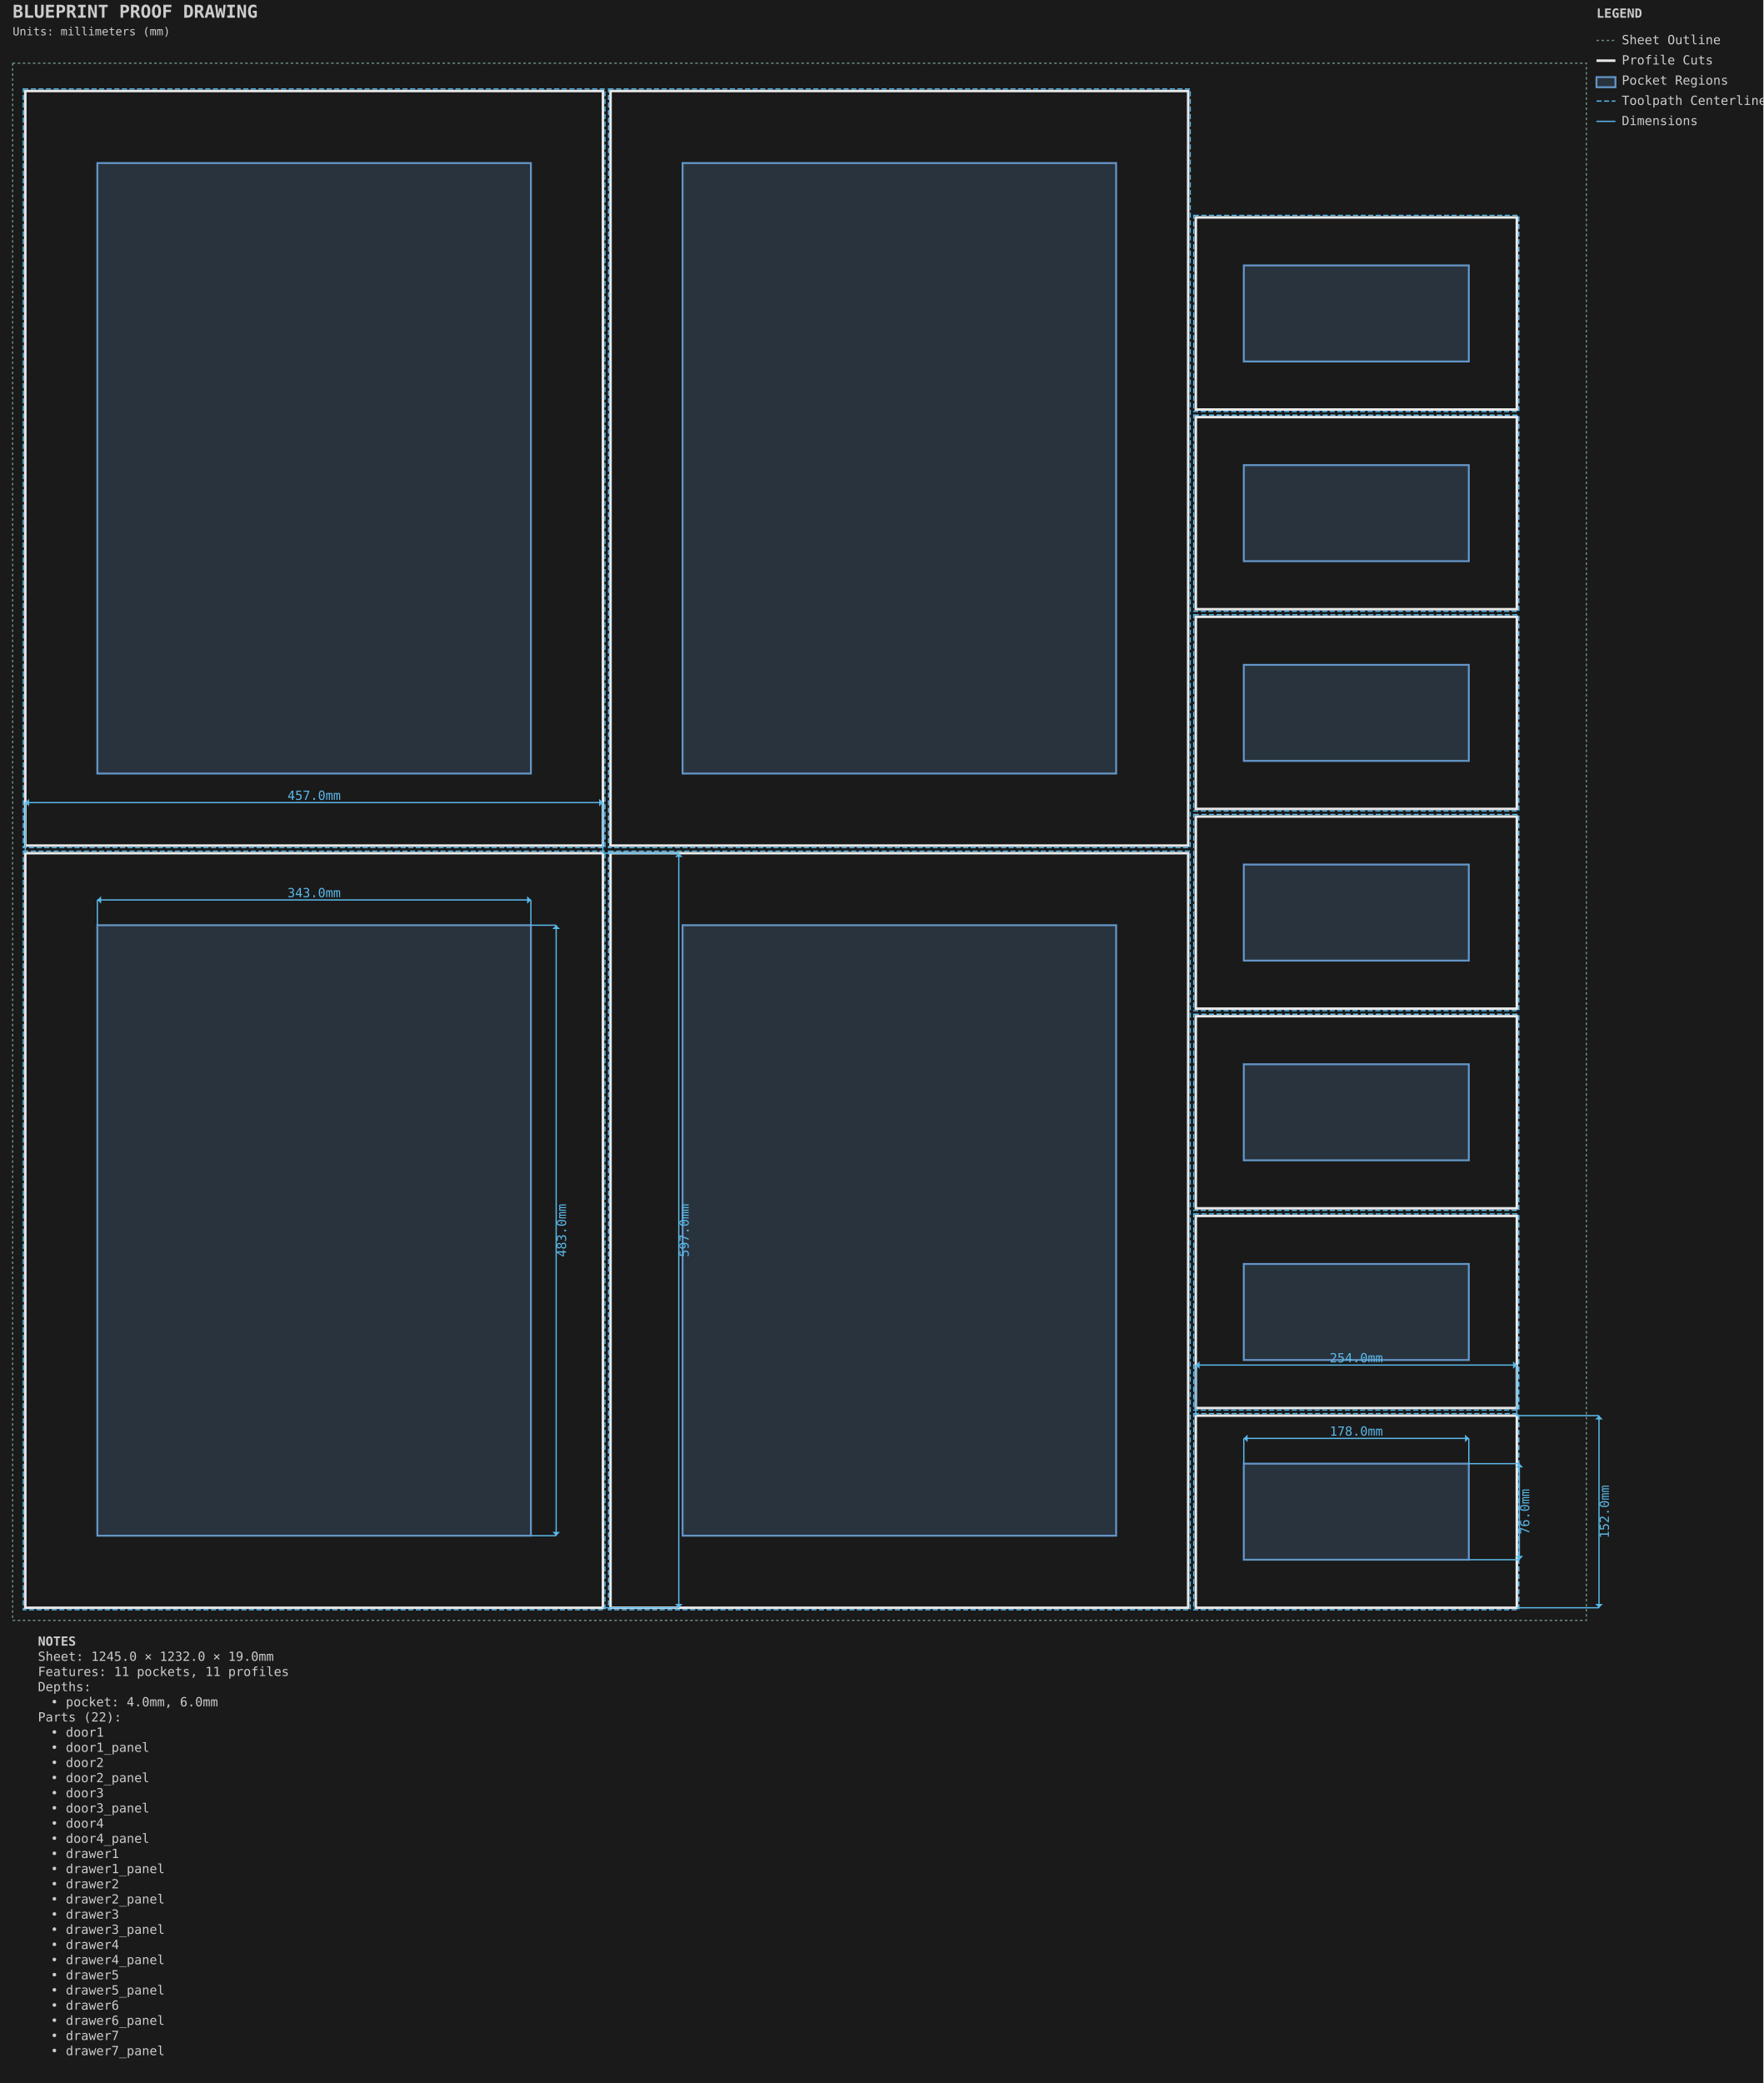
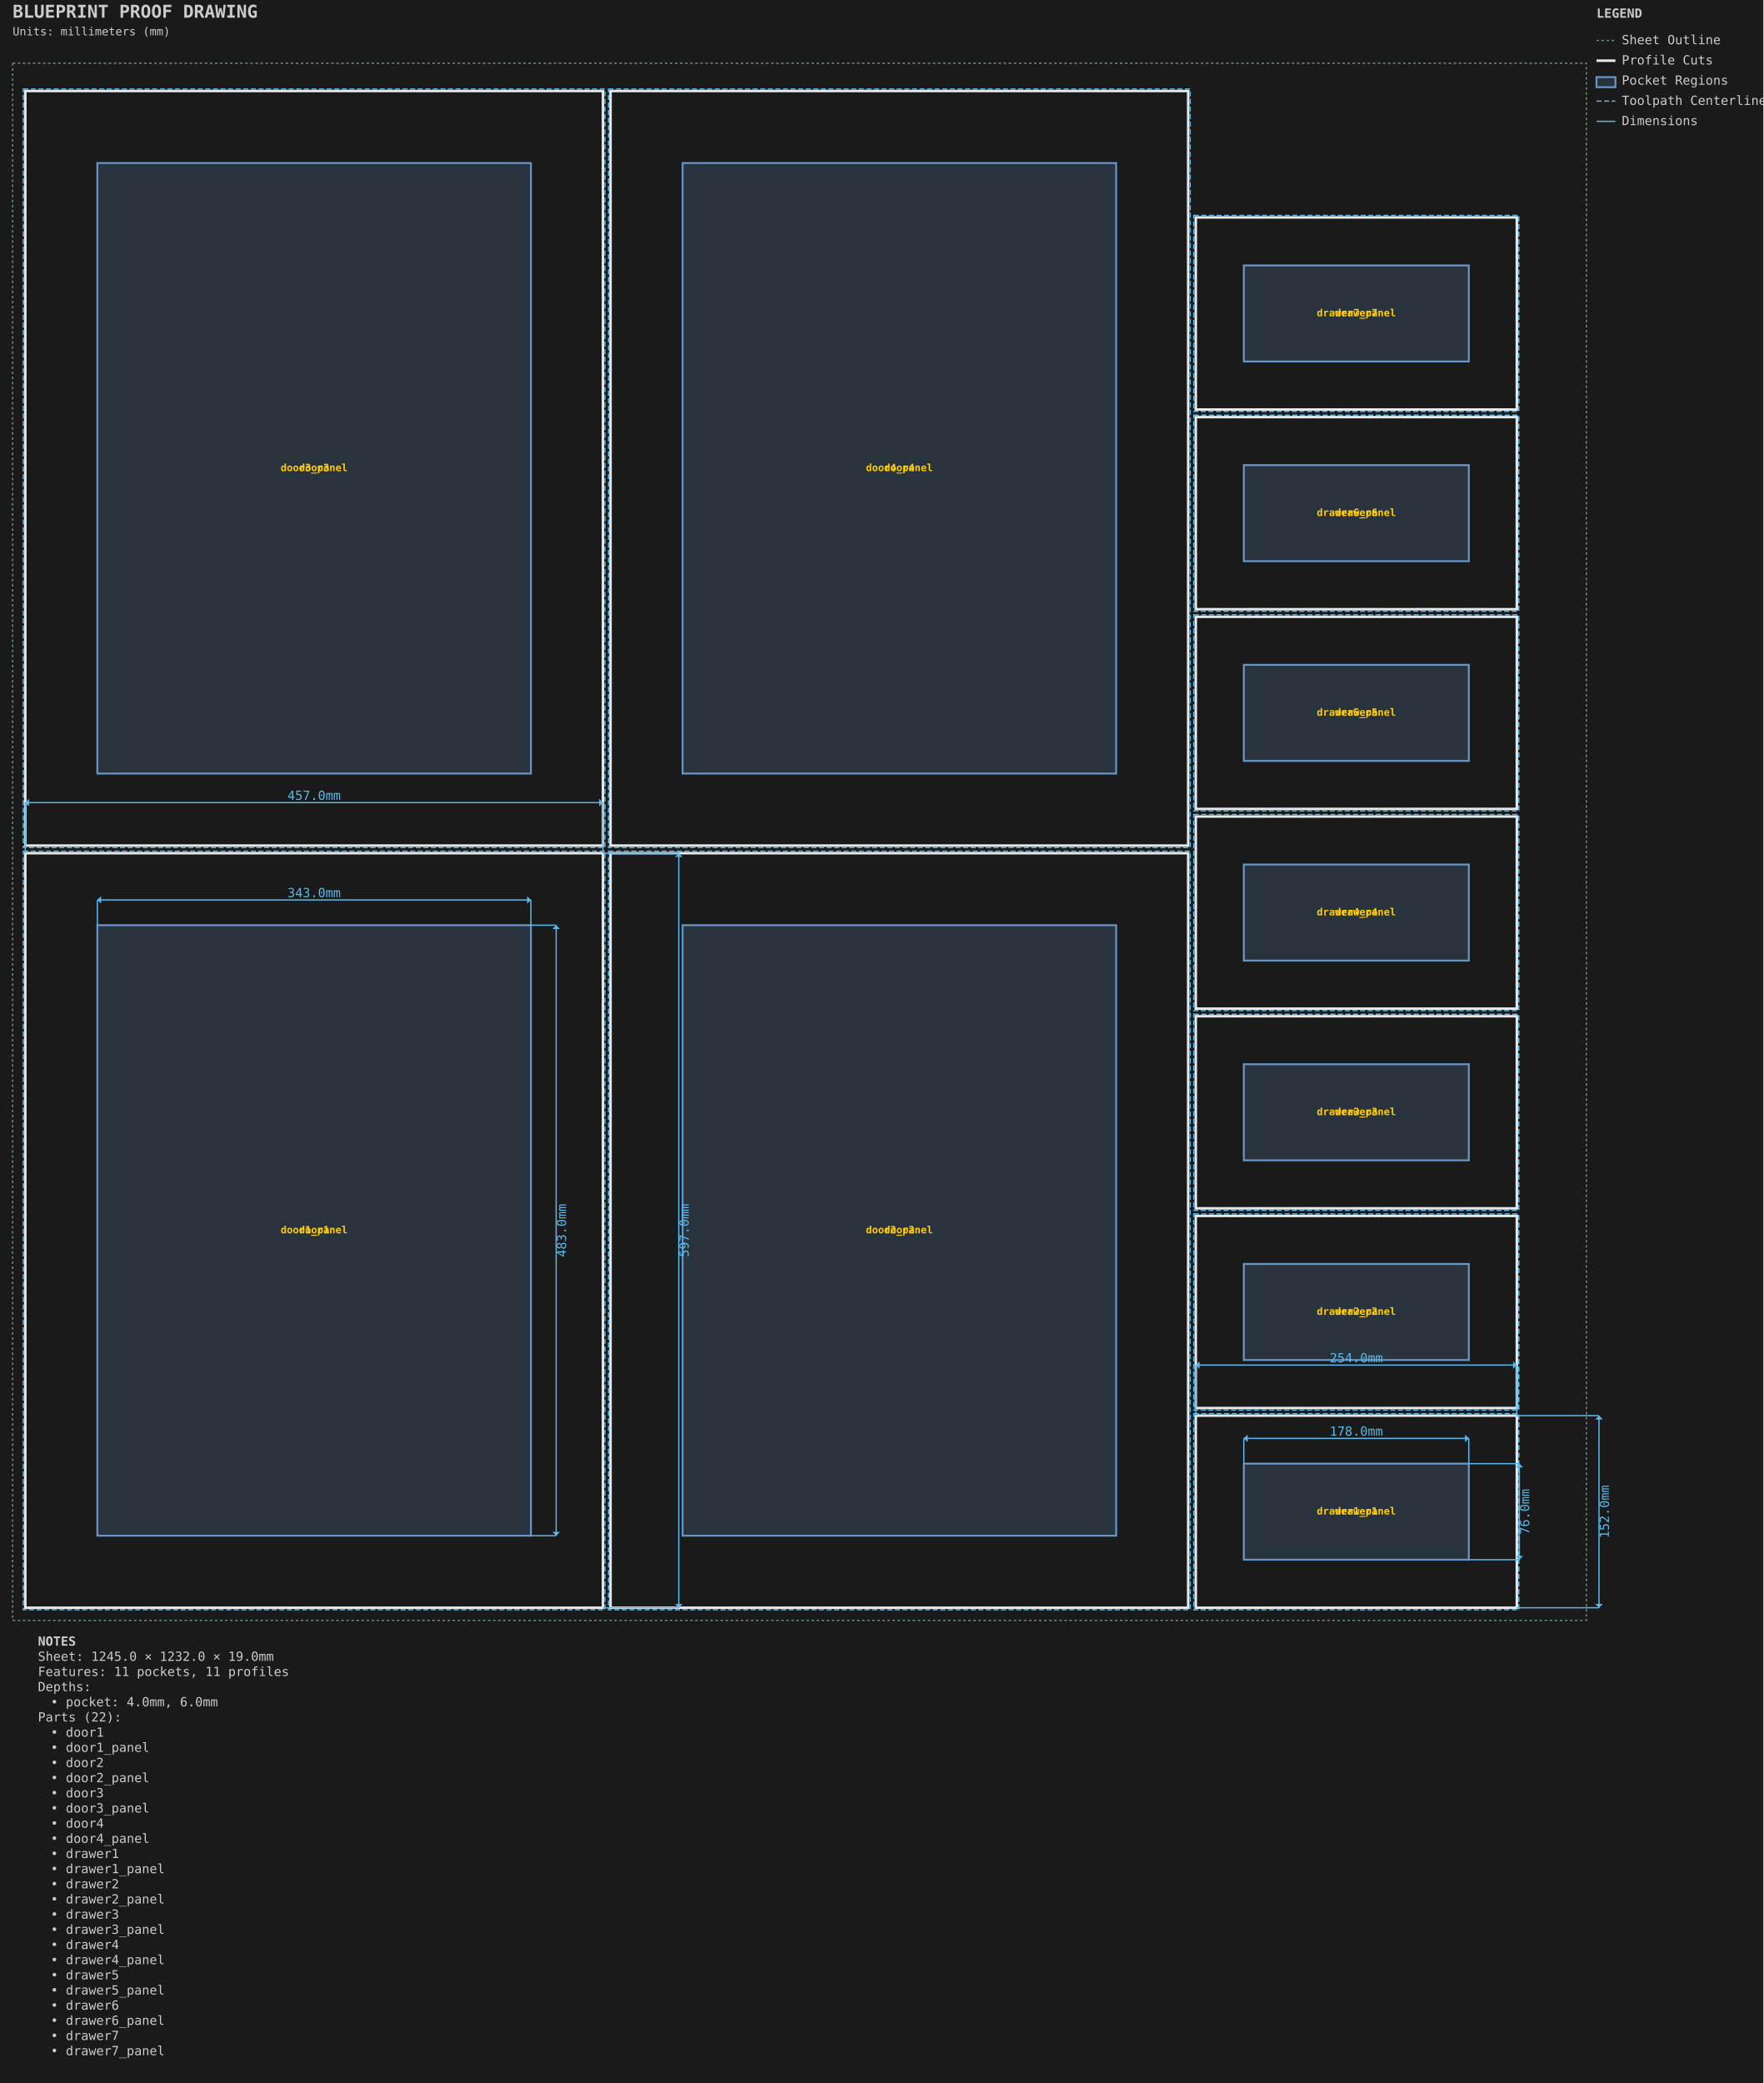
<svg xmlns="http://www.w3.org/2000/svg" viewBox="-10.000 -50.000 1395.000 1648.000" width="1395.0mm" height="1648.0mm">
  <style>.default { stroke: #e8e8e8; fill: none; stroke-width: 1; }
.sheet-outline { stroke: #6b8e7f; fill: none; stroke-width: 1; stroke-dasharray: 2,2; }
.profile { stroke: #e8e8e8; fill: none; stroke-width: 2; }
.pocket { stroke: #6496c8; fill: #6496c8; fill-opacity: 0.2; stroke-width: 1.5; }
.hole { stroke: #e8e8e8; fill: none; stroke-width: 1.5; }
.engrave { stroke: #888888; fill: none; stroke-width: 0.25; }
.waste { stroke: #ff9500; fill: none; stroke-width: 2; stroke-dasharray: 8,4; }
.toolpath { stroke: #5ab9ea; fill: none; stroke-width: 1; stroke-dasharray: 4,2; }
.dimension { stroke: #5ab9ea; fill: none; stroke-width: 1; }
.dimension-text { fill: #5ab9ea; font-family: monospace; font-size: 10px; }
.construction { stroke: #6b8e7f; fill: none; stroke-width: 0.5; stroke-dasharray: 2,2; }
.label { fill: #ffcc00; font-family: monospace; font-size: 8px; font-weight: bold; }
.notes { fill: #cccccc; font-family: monospace; font-size: 10px; }
.envelope { stroke: #ff6b6b; fill: none; stroke-width: 2; }
.wasteboard { stroke: #4ecdc4; fill: #4ecdc4; fill-opacity: 0.1; stroke-width: 1.5; }
.effective-envelope { stroke: #ffd93d; fill: none; stroke-width: 1; stroke-dasharray: 4,2; }
.origin { stroke: #ff6b6b; fill: #ff6b6b; stroke-width: 1; }
.centerline { stroke: #6b8e7f; fill: none; stroke-width: 0.5; stroke-dasharray: 8,4; }
.margin-zone { fill: #6b8e7f; fill-opacity: 0.15; }
.legend { fill: #cccccc; font-family: monospace; font-size: 10px; }
.title { fill: #cccccc; font-family: monospace; font-size: 14px; font-weight: bold; }
.section-label { fill: #5ab9ea; font-family: monospace; font-size: 9px; font-weight: bold; }
.callout-box { stroke: #5ab9ea; fill: none; stroke-width: 1; }
.callout-detail { stroke: #e8e8e8; fill: none; stroke-width: 1.5; }
.beam-assembly { stroke: #e8e8e8; fill: none; stroke-width: 1; }
.beam-layer { stroke: #6496c8; fill: #6496c8; fill-opacity: 0.15; stroke-width: 1; }
.beam-splice { stroke: #ff9500; fill: none; stroke-width: 1.5; stroke-dasharray: 4,2; }</style>
  <rect x="-10.0" y="-50.0" width="1395.0" height="1648.0" fill="#1a1a1a" />
  <g id="SHEET_OUTLINE" class="sheet-outline">
    <rect x="0.000" y="0.000" width="1245.000" height="1232.000" stroke="#6b8e7f" fill="none" stroke-width="1" stroke-dasharray="2,2" id="sheet_boundary" />
  </g>
  <g id="PROFILE_CUTS" class="profile-cuts">
    <rect x="10.000" y="625.000" width="457.000" height="597.000" stroke="#e8e8e8" fill="none" stroke-width="2" id="door1" />
    <rect x="473.000" y="625.000" width="457.000" height="597.000" stroke="#e8e8e8" fill="none" stroke-width="2" id="door2" />
    <rect x="10.000" y="22.000" width="457.000" height="597.000" stroke="#e8e8e8" fill="none" stroke-width="2" id="door3" />
    <rect x="473.000" y="22.000" width="457.000" height="597.000" stroke="#e8e8e8" fill="none" stroke-width="2" id="door4" />
    <rect x="936.000" y="1070.000" width="254.000" height="152.000" stroke="#e8e8e8" fill="none" stroke-width="2" id="drawer1" />
    <rect x="936.000" y="912.000" width="254.000" height="152.000" stroke="#e8e8e8" fill="none" stroke-width="2" id="drawer2" />
    <rect x="936.000" y="754.000" width="254.000" height="152.000" stroke="#e8e8e8" fill="none" stroke-width="2" id="drawer3" />
    <rect x="936.000" y="596.000" width="254.000" height="152.000" stroke="#e8e8e8" fill="none" stroke-width="2" id="drawer4" />
    <rect x="936.000" y="438.000" width="254.000" height="152.000" stroke="#e8e8e8" fill="none" stroke-width="2" id="drawer5" />
    <rect x="936.000" y="280.000" width="254.000" height="152.000" stroke="#e8e8e8" fill="none" stroke-width="2" id="drawer6" />
    <rect x="936.000" y="122.000" width="254.000" height="152.000" stroke="#e8e8e8" fill="none" stroke-width="2" id="drawer7" />
  </g>
  <g id="PROFILE_TOOLPATHS" class="profile-toolpaths">
    <rect x="8.412" y="623.413" width="460.175" height="600.175" stroke="#5ab9ea" fill="none" stroke-width="1" stroke-dasharray="4,2" id="door1_toolpath" />
    <rect x="471.413" y="623.413" width="460.175" height="600.175" stroke="#5ab9ea" fill="none" stroke-width="1" stroke-dasharray="4,2" id="door2_toolpath" />
    <rect x="8.412" y="20.412" width="460.175" height="600.175" stroke="#5ab9ea" fill="none" stroke-width="1" stroke-dasharray="4,2" id="door3_toolpath" />
    <rect x="471.413" y="20.412" width="460.175" height="600.175" stroke="#5ab9ea" fill="none" stroke-width="1" stroke-dasharray="4,2" id="door4_toolpath" />
    <rect x="934.413" y="1068.412" width="257.175" height="155.175" stroke="#5ab9ea" fill="none" stroke-width="1" stroke-dasharray="4,2" id="drawer1_toolpath" />
    <rect x="934.413" y="910.413" width="257.175" height="155.175" stroke="#5ab9ea" fill="none" stroke-width="1" stroke-dasharray="4,2" id="drawer2_toolpath" />
    <rect x="934.413" y="752.413" width="257.175" height="155.175" stroke="#5ab9ea" fill="none" stroke-width="1" stroke-dasharray="4,2" id="drawer3_toolpath" />
    <rect x="934.413" y="594.413" width="257.175" height="155.175" stroke="#5ab9ea" fill="none" stroke-width="1" stroke-dasharray="4,2" id="drawer4_toolpath" />
    <rect x="934.413" y="436.413" width="257.175" height="155.175" stroke="#5ab9ea" fill="none" stroke-width="1" stroke-dasharray="4,2" id="drawer5_toolpath" />
    <rect x="934.413" y="278.413" width="257.175" height="155.175" stroke="#5ab9ea" fill="none" stroke-width="1" stroke-dasharray="4,2" id="drawer6_toolpath" />
    <rect x="934.413" y="120.412" width="257.175" height="155.175" stroke="#5ab9ea" fill="none" stroke-width="1" stroke-dasharray="4,2" id="drawer7_toolpath" />
  </g>
  <g id="POCKET_REGIONS" class="pocket-regions">
    <rect x="67.000" y="682.000" width="343.000" height="483.000" stroke="#6496c8" fill="#6496c8" fill-opacity="0.2" stroke-width="1.5" id="door1_panel" />
    <rect x="530.000" y="682.000" width="343.000" height="483.000" stroke="#6496c8" fill="#6496c8" fill-opacity="0.2" stroke-width="1.5" id="door2_panel" />
    <rect x="67.000" y="79.000" width="343.000" height="483.000" stroke="#6496c8" fill="#6496c8" fill-opacity="0.2" stroke-width="1.5" id="door3_panel" />
    <rect x="530.000" y="79.000" width="343.000" height="483.000" stroke="#6496c8" fill="#6496c8" fill-opacity="0.2" stroke-width="1.5" id="door4_panel" />
    <rect x="974.000" y="1108.000" width="178.000" height="76.000" stroke="#6496c8" fill="#6496c8" fill-opacity="0.2" stroke-width="1.5" id="drawer1_panel" />
    <rect x="974.000" y="950.000" width="178.000" height="76.000" stroke="#6496c8" fill="#6496c8" fill-opacity="0.2" stroke-width="1.5" id="drawer2_panel" />
    <rect x="974.000" y="792.000" width="178.000" height="76.000" stroke="#6496c8" fill="#6496c8" fill-opacity="0.2" stroke-width="1.5" id="drawer3_panel" />
    <rect x="974.000" y="634.000" width="178.000" height="76.000" stroke="#6496c8" fill="#6496c8" fill-opacity="0.2" stroke-width="1.5" id="drawer4_panel" />
    <rect x="974.000" y="476.000" width="178.000" height="76.000" stroke="#6496c8" fill="#6496c8" fill-opacity="0.2" stroke-width="1.5" id="drawer5_panel" />
    <rect x="974.000" y="318.000" width="178.000" height="76.000" stroke="#6496c8" fill="#6496c8" fill-opacity="0.2" stroke-width="1.5" id="drawer6_panel" />
    <rect x="974.000" y="160.000" width="178.000" height="76.000" stroke="#6496c8" fill="#6496c8" fill-opacity="0.2" stroke-width="1.5" id="drawer7_panel" />
+   </g>
+   <g id="LABELS" class="labels">
+     <text x="238.500" y="923.500" text-anchor="middle" dominant-baseline="middle" fill="#ffcc00" font-family="monospace" font-size="8px" font-weight="bold" id="door1_panel_label">door1_panel</text>
+     <text x="238.500" y="923.500" text-anchor="middle" dominant-baseline="middle" fill="#ffcc00" font-family="monospace" font-size="8px" font-weight="bold" id="door1_label">door1</text>
+     <text x="701.500" y="923.500" text-anchor="middle" dominant-baseline="middle" fill="#ffcc00" font-family="monospace" font-size="8px" font-weight="bold" id="door2_panel_label">door2_panel</text>
+     <text x="701.500" y="923.500" text-anchor="middle" dominant-baseline="middle" fill="#ffcc00" font-family="monospace" font-size="8px" font-weight="bold" id="door2_label">door2</text>
+     <text x="238.500" y="320.500" text-anchor="middle" dominant-baseline="middle" fill="#ffcc00" font-family="monospace" font-size="8px" font-weight="bold" id="door3_panel_label">door3_panel</text>
+     <text x="238.500" y="320.500" text-anchor="middle" dominant-baseline="middle" fill="#ffcc00" font-family="monospace" font-size="8px" font-weight="bold" id="door3_label">door3</text>
+     <text x="701.500" y="320.500" text-anchor="middle" dominant-baseline="middle" fill="#ffcc00" font-family="monospace" font-size="8px" font-weight="bold" id="door4_panel_label">door4_panel</text>
+     <text x="701.500" y="320.500" text-anchor="middle" dominant-baseline="middle" fill="#ffcc00" font-family="monospace" font-size="8px" font-weight="bold" id="door4_label">door4</text>
+     <text x="1063.000" y="1146.000" text-anchor="middle" dominant-baseline="middle" fill="#ffcc00" font-family="monospace" font-size="8px" font-weight="bold" id="drawer1_panel_label">drawer1_panel</text>
+     <text x="1063.000" y="1146.000" text-anchor="middle" dominant-baseline="middle" fill="#ffcc00" font-family="monospace" font-size="8px" font-weight="bold" id="drawer1_label">drawer1</text>
+     <text x="1063.000" y="988.000" text-anchor="middle" dominant-baseline="middle" fill="#ffcc00" font-family="monospace" font-size="8px" font-weight="bold" id="drawer2_panel_label">drawer2_panel</text>
+     <text x="1063.000" y="988.000" text-anchor="middle" dominant-baseline="middle" fill="#ffcc00" font-family="monospace" font-size="8px" font-weight="bold" id="drawer2_label">drawer2</text>
+     <text x="1063.000" y="830.000" text-anchor="middle" dominant-baseline="middle" fill="#ffcc00" font-family="monospace" font-size="8px" font-weight="bold" id="drawer3_panel_label">drawer3_panel</text>
+     <text x="1063.000" y="830.000" text-anchor="middle" dominant-baseline="middle" fill="#ffcc00" font-family="monospace" font-size="8px" font-weight="bold" id="drawer3_label">drawer3</text>
+     <text x="1063.000" y="672.000" text-anchor="middle" dominant-baseline="middle" fill="#ffcc00" font-family="monospace" font-size="8px" font-weight="bold" id="drawer4_panel_label">drawer4_panel</text>
+     <text x="1063.000" y="672.000" text-anchor="middle" dominant-baseline="middle" fill="#ffcc00" font-family="monospace" font-size="8px" font-weight="bold" id="drawer4_label">drawer4</text>
+     <text x="1063.000" y="514.000" text-anchor="middle" dominant-baseline="middle" fill="#ffcc00" font-family="monospace" font-size="8px" font-weight="bold" id="drawer5_panel_label">drawer5_panel</text>
+     <text x="1063.000" y="514.000" text-anchor="middle" dominant-baseline="middle" fill="#ffcc00" font-family="monospace" font-size="8px" font-weight="bold" id="drawer5_label">drawer5</text>
+     <text x="1063.000" y="356.000" text-anchor="middle" dominant-baseline="middle" fill="#ffcc00" font-family="monospace" font-size="8px" font-weight="bold" id="drawer6_panel_label">drawer6_panel</text>
+     <text x="1063.000" y="356.000" text-anchor="middle" dominant-baseline="middle" fill="#ffcc00" font-family="monospace" font-size="8px" font-weight="bold" id="drawer6_label">drawer6</text>
+     <text x="1063.000" y="198.000" text-anchor="middle" dominant-baseline="middle" fill="#ffcc00" font-family="monospace" font-size="8px" font-weight="bold" id="drawer7_panel_label">drawer7_panel</text>
+     <text x="1063.000" y="198.000" text-anchor="middle" dominant-baseline="middle" fill="#ffcc00" font-family="monospace" font-size="8px" font-weight="bold" id="drawer7_label">drawer7</text>
  </g>
  <g id="DIMENSIONS" class="dimensions">
    <line x1="67.0" y1="682.0" x2="67.0" y2="662.0" stroke="#5ab9ea" stroke-width="1" />
    <line x1="410.0" y1="682.0" x2="410.0" y2="662.0" stroke="#5ab9ea" stroke-width="1" />
    <line x1="67.0" y1="662.0" x2="410.0" y2="662.0" stroke="#5ab9ea" stroke-width="1" />
    <polygon points="67.0,662.0 70.0,659.0 70.0,665.0" fill="#5ab9ea" />
    <polygon points="410.0,662.0 407.0,659.0 407.0,665.0" fill="#5ab9ea" />
    <text x="238.5" y="657.0" text-anchor="middle" dominant-baseline="middle" fill="#5ab9ea" font-family="monospace" font-size="10px">343.0mm</text>
    <line x1="410.0" y1="682.0" x2="430.0" y2="682.0" stroke="#5ab9ea" stroke-width="1" />
    <line x1="410.0" y1="1165.0" x2="430.0" y2="1165.0" stroke="#5ab9ea" stroke-width="1" />
    <line x1="430.0" y1="682.0" x2="430.0" y2="1165.0" stroke="#5ab9ea" stroke-width="1" />
    <polygon points="430.0,682.0 427.0,685.0 433.0,685.0" fill="#5ab9ea" />
    <polygon points="430.0,1165.0 427.0,1162.0 433.0,1162.0" fill="#5ab9ea" />
    <text x="435.0" y="923.5" text-anchor="middle" dominant-baseline="middle" transform="rotate(-90 435.0 923.5)" fill="#5ab9ea" font-family="monospace" font-size="10px">483.0mm</text>
    <line x1="974.0" y1="1108.0" x2="974.0" y2="1088.0" stroke="#5ab9ea" stroke-width="1" />
    <line x1="1152.0" y1="1108.0" x2="1152.0" y2="1088.0" stroke="#5ab9ea" stroke-width="1" />
    <line x1="974.0" y1="1088.0" x2="1152.0" y2="1088.0" stroke="#5ab9ea" stroke-width="1" />
    <polygon points="974.0,1088.0 977.0,1085.0 977.0,1091.0" fill="#5ab9ea" />
    <polygon points="1152.0,1088.0 1149.0,1085.0 1149.0,1091.0" fill="#5ab9ea" />
    <text x="1063.0" y="1083.0" text-anchor="middle" dominant-baseline="middle" fill="#5ab9ea" font-family="monospace" font-size="10px">178.0mm</text>
    <line x1="1152.0" y1="1108.0" x2="1192.0" y2="1108.0" stroke="#5ab9ea" stroke-width="1" />
    <line x1="1152.0" y1="1184.0" x2="1192.0" y2="1184.0" stroke="#5ab9ea" stroke-width="1" />
    <line x1="1192.0" y1="1108.0" x2="1192.0" y2="1184.0" stroke="#5ab9ea" stroke-width="1" />
    <polygon points="1192.0,1108.0 1189.0,1111.0 1195.0,1111.0" fill="#5ab9ea" />
    <polygon points="1192.0,1184.0 1189.0,1181.0 1195.0,1181.0" fill="#5ab9ea" />
    <text x="1197.0" y="1146.0" text-anchor="middle" dominant-baseline="middle" transform="rotate(-90 1197.0 1146.0)" fill="#5ab9ea" font-family="monospace" font-size="10px">76.0mm</text>
    <line x1="10.0" y1="625.0" x2="10.0" y2="585.0" stroke="#5ab9ea" stroke-width="1" />
    <line x1="467.0" y1="625.0" x2="467.0" y2="585.0" stroke="#5ab9ea" stroke-width="1" />
    <line x1="10.0" y1="585.0" x2="467.0" y2="585.0" stroke="#5ab9ea" stroke-width="1" />
    <polygon points="10.0,585.0 13.0,582.0 13.0,588.0" fill="#5ab9ea" />
    <polygon points="467.0,585.0 464.0,582.0 464.0,588.0" fill="#5ab9ea" />
    <text x="238.5" y="580.0" text-anchor="middle" dominant-baseline="middle" fill="#5ab9ea" font-family="monospace" font-size="10px">457.0mm</text>
    <line x1="467.0" y1="625.0" x2="527.0" y2="625.0" stroke="#5ab9ea" stroke-width="1" />
    <line x1="467.0" y1="1222.0" x2="527.0" y2="1222.0" stroke="#5ab9ea" stroke-width="1" />
    <line x1="527.0" y1="625.0" x2="527.0" y2="1222.0" stroke="#5ab9ea" stroke-width="1" />
    <polygon points="527.0,625.0 524.0,628.0 530.0,628.0" fill="#5ab9ea" />
    <polygon points="527.0,1222.0 524.0,1219.0 530.0,1219.0" fill="#5ab9ea" />
    <text x="532.0" y="923.5" text-anchor="middle" dominant-baseline="middle" transform="rotate(-90 532.0 923.5)" fill="#5ab9ea" font-family="monospace" font-size="10px">597.0mm</text>
    <line x1="936.0" y1="1070.0" x2="936.0" y2="1030.0" stroke="#5ab9ea" stroke-width="1" />
    <line x1="1190.0" y1="1070.0" x2="1190.0" y2="1030.0" stroke="#5ab9ea" stroke-width="1" />
    <line x1="936.0" y1="1030.0" x2="1190.0" y2="1030.0" stroke="#5ab9ea" stroke-width="1" />
    <polygon points="936.0,1030.0 939.0,1027.0 939.0,1033.0" fill="#5ab9ea" />
    <polygon points="1190.0,1030.0 1187.0,1027.0 1187.0,1033.0" fill="#5ab9ea" />
    <text x="1063.0" y="1025.0" text-anchor="middle" dominant-baseline="middle" fill="#5ab9ea" font-family="monospace" font-size="10px">254.0mm</text>
    <line x1="1190.0" y1="1070.0" x2="1255.0" y2="1070.0" stroke="#5ab9ea" stroke-width="1" />
    <line x1="1190.0" y1="1222.0" x2="1255.0" y2="1222.0" stroke="#5ab9ea" stroke-width="1" />
    <line x1="1255.0" y1="1070.0" x2="1255.0" y2="1222.0" stroke="#5ab9ea" stroke-width="1" />
    <polygon points="1255.0,1070.0 1252.0,1073.0 1258.0,1073.0" fill="#5ab9ea" />
    <polygon points="1255.0,1222.0 1252.0,1219.0 1258.0,1219.0" fill="#5ab9ea" />
    <text x="1260.0" y="1146.0" text-anchor="middle" dominant-baseline="middle" transform="rotate(-90 1260.0 1146.0)" fill="#5ab9ea" font-family="monospace" font-size="10px">152.0mm</text>
  </g>
  <g id="TITLE_BLOCK" class="title-block">
    <text x="0.0" y="-36.0" fill="#cccccc" font-family="monospace" font-size="14px" font-weight="bold">BLUEPRINT PROOF DRAWING</text>
    <text x="0.0" y="-22.0" fill="#cccccc" font-family="monospace" font-size="9px">Units: millimeters (mm)</text>
  </g>
  <g id="LEGEND" class="legend">
    <text x="1253.0" y="-36.0" fill="#cccccc" font-family="monospace" font-size="10px" font-weight="bold">LEGEND</text>
    <line x1="1253.0" y1="-18.0" x2="1268.0" y2="-18.0" stroke="#6b8e7f" stroke-width="1" stroke-dasharray="2,2" />
    <text x="1273.0" y="-15.0" fill="#cccccc" font-family="monospace" font-size="10px">Sheet Outline</text>
    <line x1="1253.0" y1="-2.0" x2="1268.0" y2="-2.0" stroke="#e8e8e8" stroke-width="2" />
    <text x="1273.0" y="1.0" fill="#cccccc" font-family="monospace" font-size="10px">Profile Cuts</text>
    <rect x="1253.0" y="11.0" width="15" height="8" stroke="#6496c8" stroke-width="1.5" fill="#6496c8" fill-opacity="0.2" />
    <text x="1273.0" y="17.0" fill="#cccccc" font-family="monospace" font-size="10px">Pocket Regions</text>
    <line x1="1253.0" y1="30.0" x2="1268.0" y2="30.0" stroke="#5ab9ea" stroke-width="1" stroke-dasharray="4,2" />
    <text x="1273.0" y="33.0" fill="#cccccc" font-family="monospace" font-size="10px">Toolpath Centerline</text>
    <line x1="1253.0" y1="46.0" x2="1268.0" y2="46.0" stroke="#5ab9ea" stroke-width="1" />
    <text x="1273.0" y="49.0" fill="#cccccc" font-family="monospace" font-size="10px">Dimensions</text>
  </g>
  <g id="NOTES" class="notes">
    <text x="20" y="1252.0" fill="#cccccc" font-family="monospace" font-size="10px" font-weight="bold">NOTES</text>
    <text x="20" y="1264.0" fill="#cccccc" font-family="monospace" font-size="10px">Sheet: 1245.0 × 1232.0 × 19.0mm</text>
    <text x="20" y="1276.0" fill="#cccccc" font-family="monospace" font-size="10px">Features: 11 pockets, 11 profiles</text>
    <text x="20" y="1288.0" fill="#cccccc" font-family="monospace" font-size="10px">Depths:</text>
    <text x="30" y="1300.0" fill="#cccccc" font-family="monospace" font-size="10px">• pocket: 4.0mm, 6.0mm</text>
    <text x="20" y="1312.0" fill="#cccccc" font-family="monospace" font-size="10px">Parts (22):</text>
    <text x="30" y="1324.0" fill="#cccccc" font-family="monospace" font-size="10px">• door1</text>
    <text x="30" y="1336.0" fill="#cccccc" font-family="monospace" font-size="10px">• door1_panel</text>
    <text x="30" y="1348.0" fill="#cccccc" font-family="monospace" font-size="10px">• door2</text>
    <text x="30" y="1360.0" fill="#cccccc" font-family="monospace" font-size="10px">• door2_panel</text>
    <text x="30" y="1372.0" fill="#cccccc" font-family="monospace" font-size="10px">• door3</text>
    <text x="30" y="1384.0" fill="#cccccc" font-family="monospace" font-size="10px">• door3_panel</text>
    <text x="30" y="1396.0" fill="#cccccc" font-family="monospace" font-size="10px">• door4</text>
    <text x="30" y="1408.0" fill="#cccccc" font-family="monospace" font-size="10px">• door4_panel</text>
    <text x="30" y="1420.0" fill="#cccccc" font-family="monospace" font-size="10px">• drawer1</text>
    <text x="30" y="1432.0" fill="#cccccc" font-family="monospace" font-size="10px">• drawer1_panel</text>
    <text x="30" y="1444.0" fill="#cccccc" font-family="monospace" font-size="10px">• drawer2</text>
    <text x="30" y="1456.0" fill="#cccccc" font-family="monospace" font-size="10px">• drawer2_panel</text>
    <text x="30" y="1468.0" fill="#cccccc" font-family="monospace" font-size="10px">• drawer3</text>
    <text x="30" y="1480.0" fill="#cccccc" font-family="monospace" font-size="10px">• drawer3_panel</text>
    <text x="30" y="1492.0" fill="#cccccc" font-family="monospace" font-size="10px">• drawer4</text>
    <text x="30" y="1504.0" fill="#cccccc" font-family="monospace" font-size="10px">• drawer4_panel</text>
    <text x="30" y="1516.0" fill="#cccccc" font-family="monospace" font-size="10px">• drawer5</text>
    <text x="30" y="1528.0" fill="#cccccc" font-family="monospace" font-size="10px">• drawer5_panel</text>
    <text x="30" y="1540.0" fill="#cccccc" font-family="monospace" font-size="10px">• drawer6</text>
    <text x="30" y="1552.0" fill="#cccccc" font-family="monospace" font-size="10px">• drawer6_panel</text>
    <text x="30" y="1564.0" fill="#cccccc" font-family="monospace" font-size="10px">• drawer7</text>
    <text x="30" y="1576.0" fill="#cccccc" font-family="monospace" font-size="10px">• drawer7_panel</text>
  </g>
</svg>
